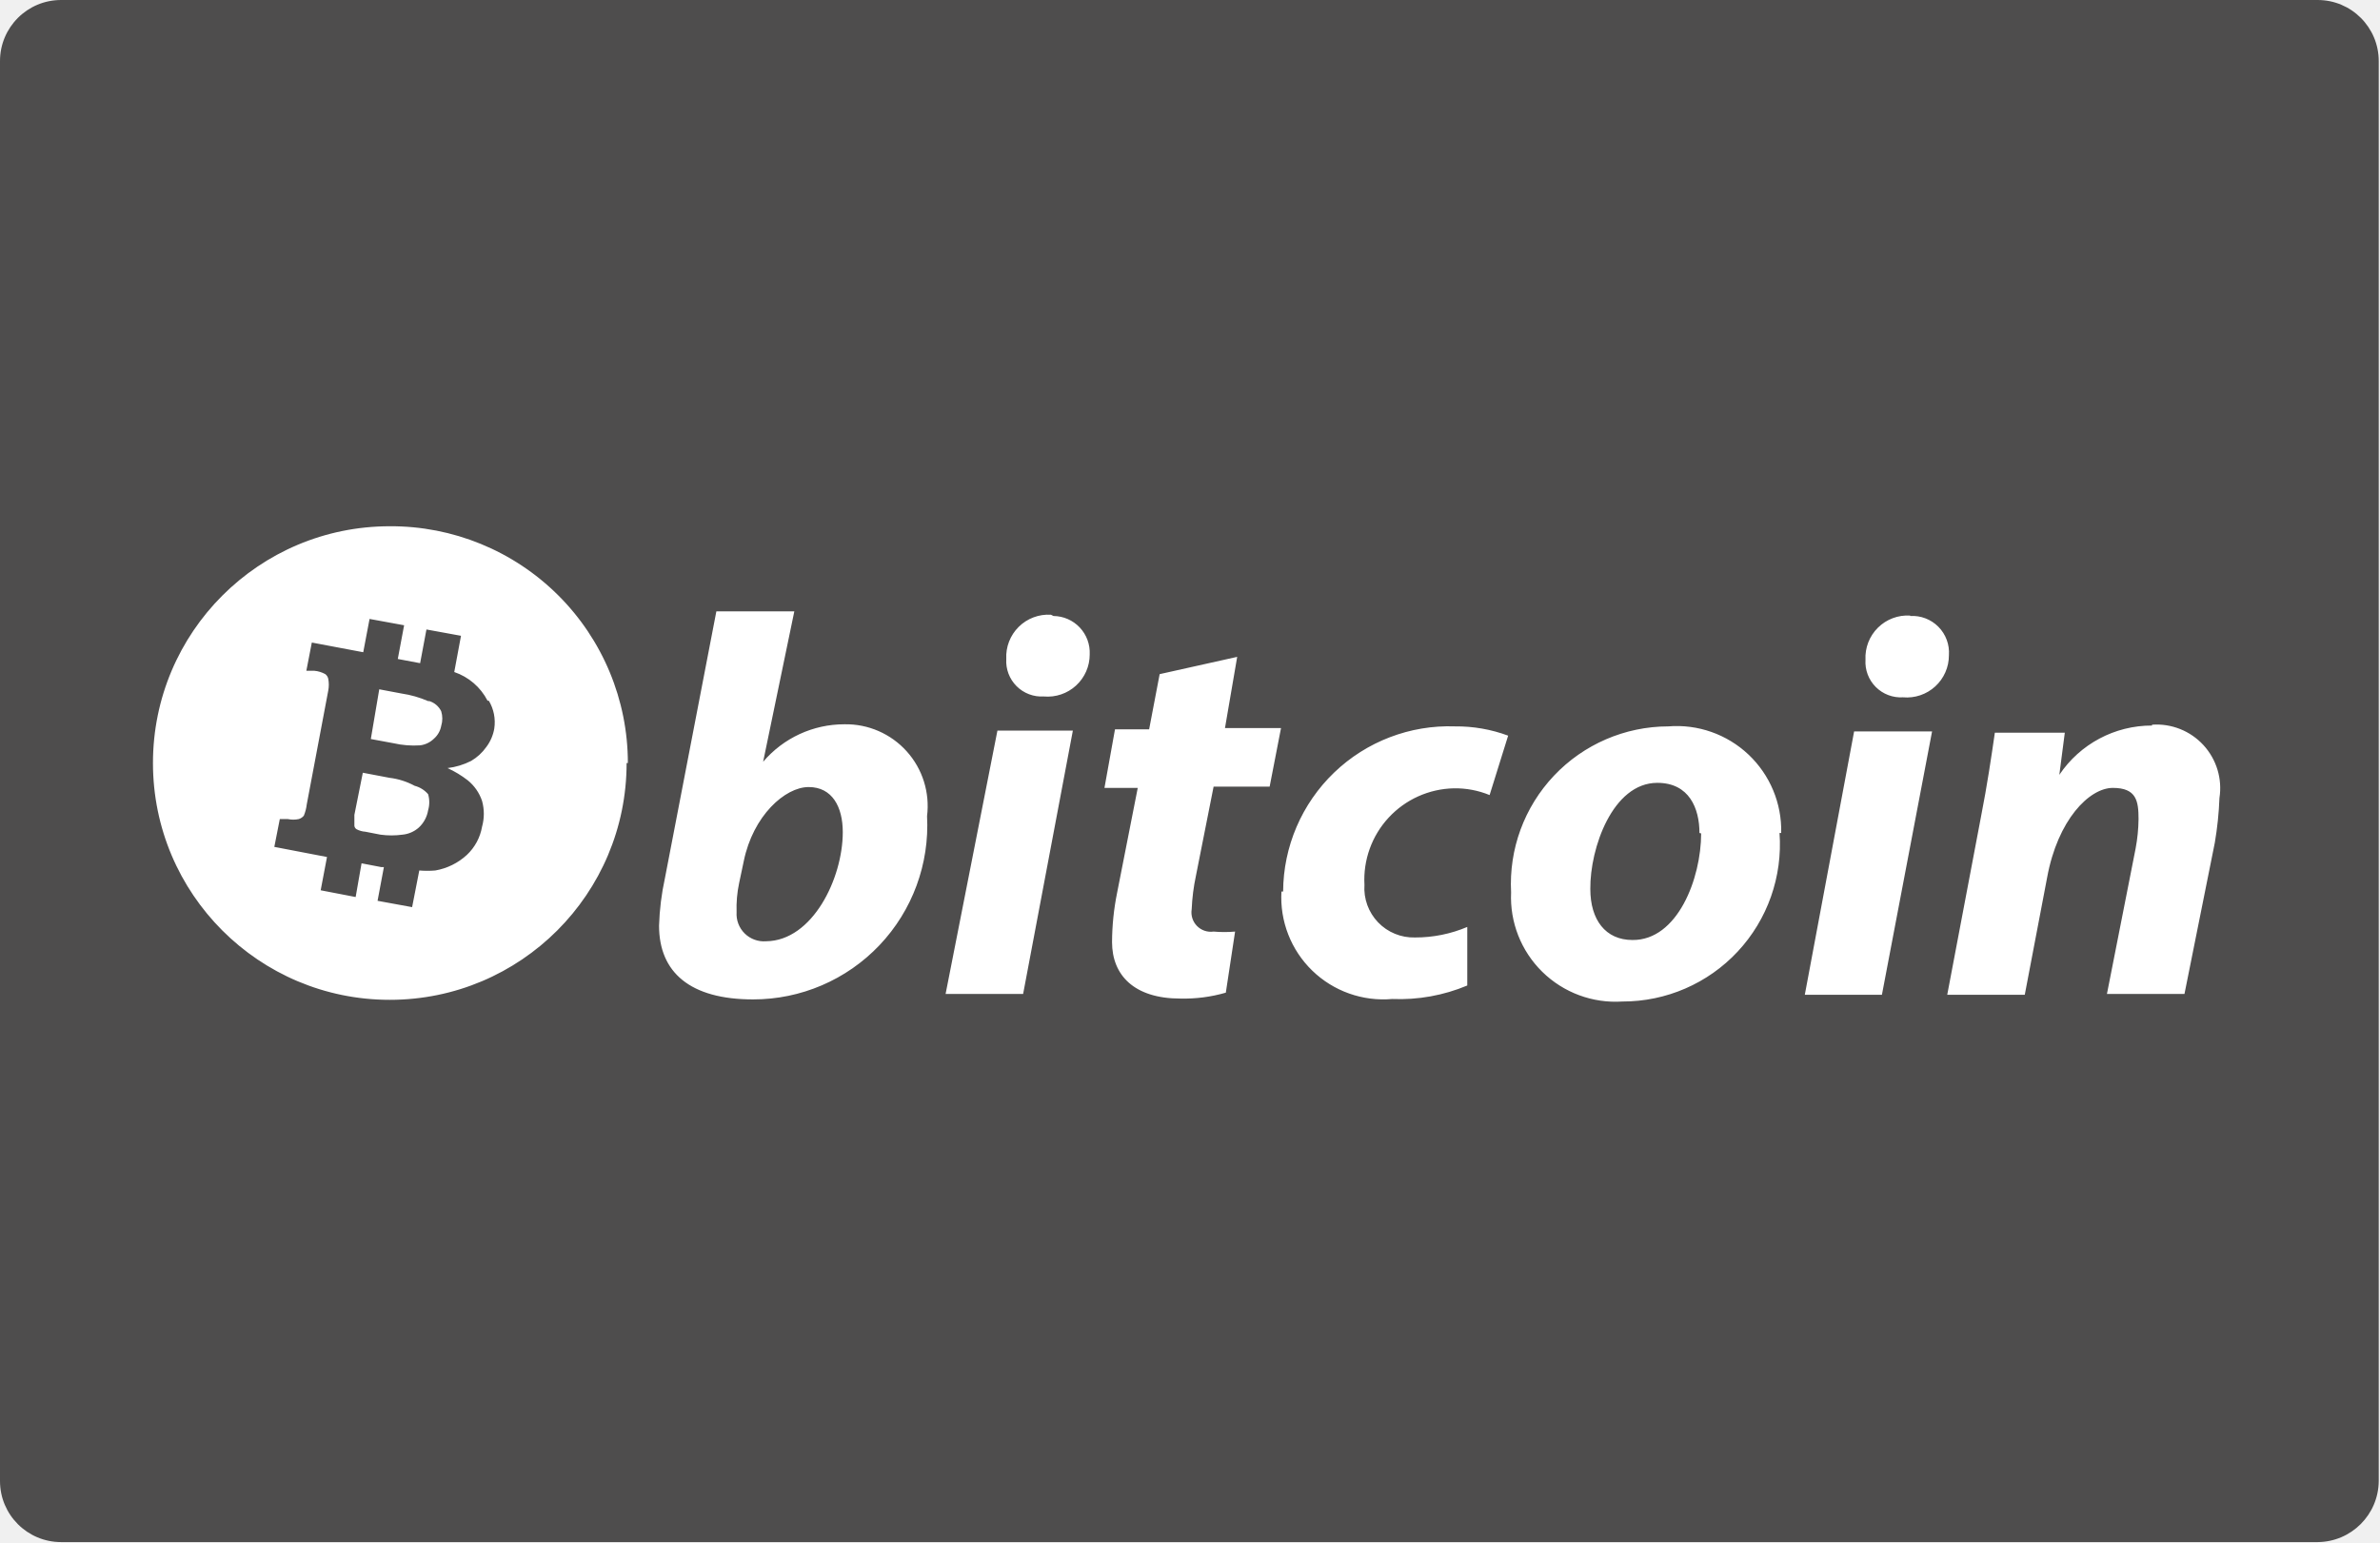
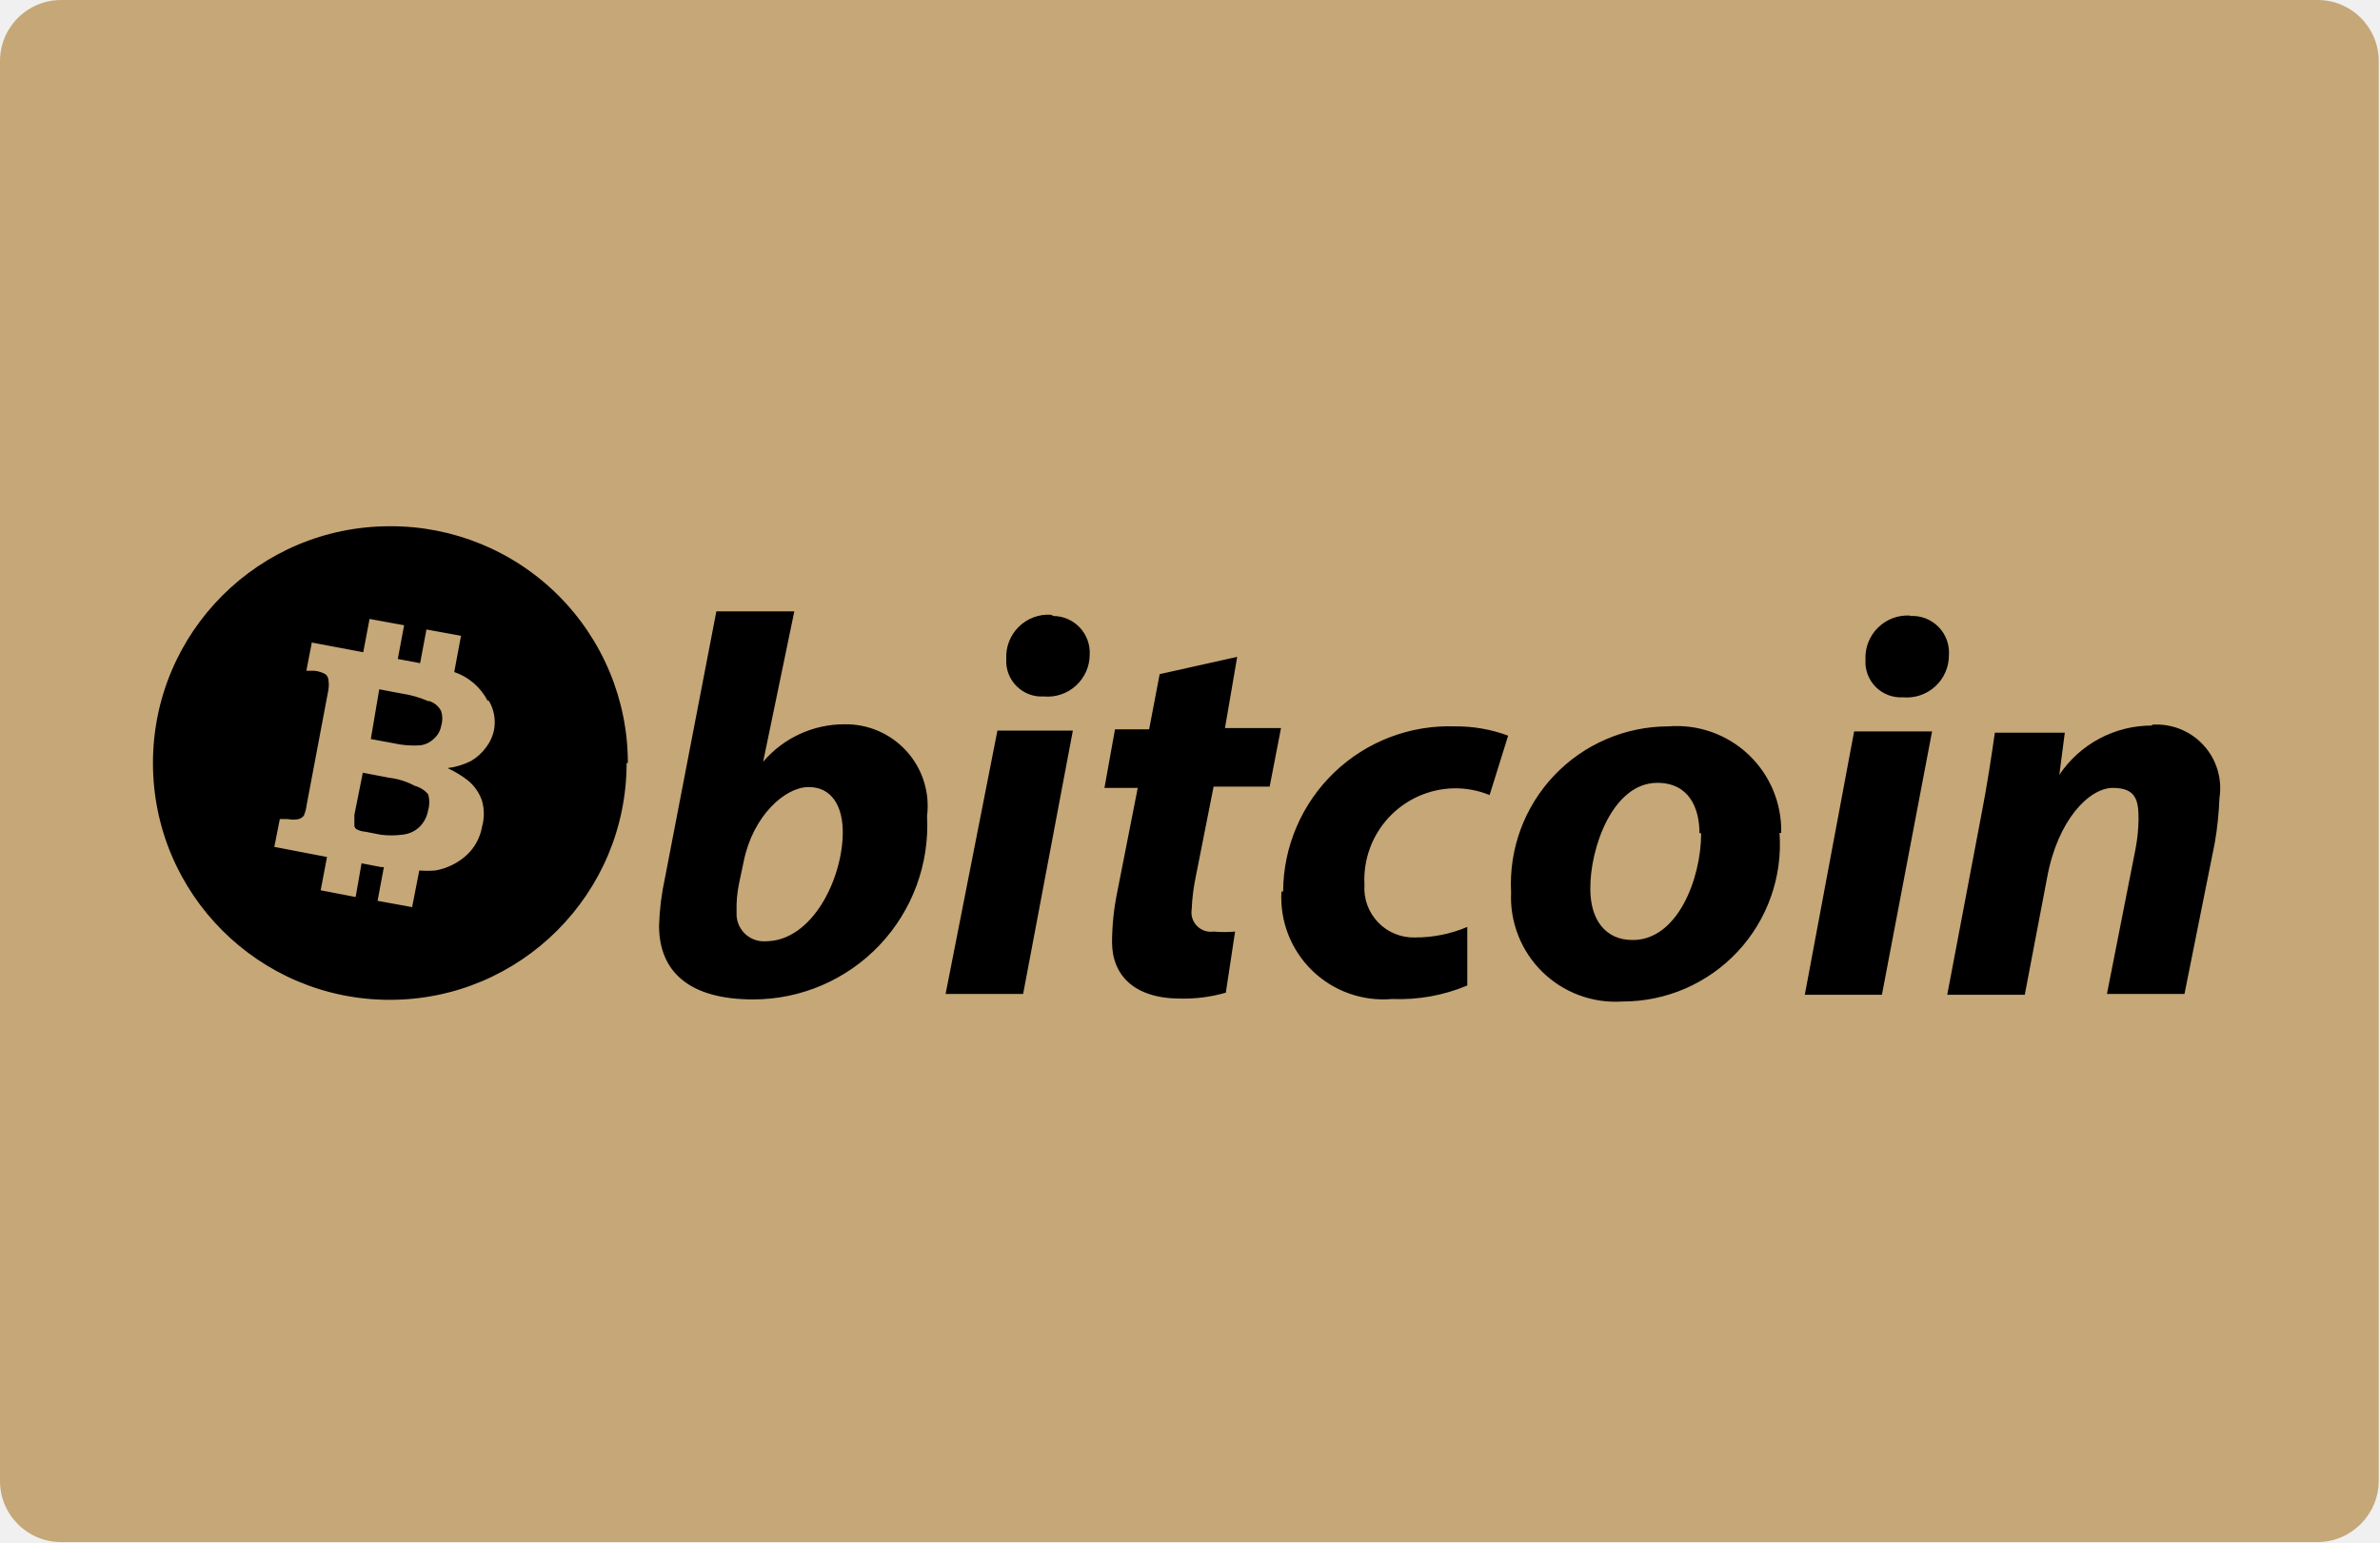
<svg xmlns="http://www.w3.org/2000/svg" viewBox="0 0 56.48 36.6">
  <defs>
-     <style>.cls-1{fill:#4e4d4d;}.cls-2{fill:#fff;}</style>
+     <style>.cls-1{fill:#c6a777;}</style>
  </defs>
  <g id="Layer_2" data-name="Layer 2">
    <g id="Layer_1-2" data-name="Layer 1">
      <path class="cls-1" d="M1.45,0H55a1.45,1.45,0,0,1,1.45,1.45V35.15A1.46,1.46,0,0,1,55,36.6H1.45A1.45,1.45,0,0,1,0,35.15V1.45A1.45,1.45,0,0,1,1.45,0Z" />
-       <path class="cls-2" d="M10.16,18.85a.68.68,0,0,1,0,.38.72.72,0,0,1-.22.41.68.68,0,0,1-.39.17,1.92,1.92,0,0,1-.52,0l-.36-.07a.52.52,0,0,1-.21-.06.11.11,0,0,1-.05-.08s0-.11,0-.26l.2-1,.63.12a1.68,1.68,0,0,1,.6.19A.63.63,0,0,1,10.16,18.85Zm0-2.21a2.49,2.49,0,0,0-.63-.18L9,16.36,8.8,17.54l.54.1a2.17,2.17,0,0,0,.63.05.57.57,0,0,0,.33-.16.53.53,0,0,0,.17-.3.59.59,0,0,0,0-.35A.47.47,0,0,0,10.19,16.64Zm4.71,1.47a5.62,5.62,0,1,1-5.62-5.62A5.62,5.62,0,0,1,14.9,18.11Zm-3.3-1.48a1.39,1.39,0,0,0-.79-.68l.16-.86-.82-.15-.15.8-.53-.1.15-.8-.82-.15-.15.79L7.4,15.25l-.13.67.19,0a.66.66,0,0,1,.26.08.19.19,0,0,1,.07.11.75.75,0,0,1,0,.28l-.51,2.7a1,1,0,0,1-.07.27.25.25,0,0,1-.12.08.63.63,0,0,1-.26,0l-.19,0-.13.66,1.25.24-.15.79.83.16.14-.8.47.09h.06l-.15.8.82.15.17-.87a2.25,2.25,0,0,0,.38,0,1.48,1.48,0,0,0,.75-.37,1.2,1.2,0,0,0,.36-.67,1.14,1.14,0,0,0,0-.61,1.06,1.06,0,0,0-.34-.49,2.4,2.4,0,0,0-.48-.29,1.68,1.68,0,0,0,.56-.17,1.15,1.15,0,0,0,.36-.33,1,1,0,0,0,.19-.44A1,1,0,0,0,11.6,16.63ZM22,19.37a4.13,4.13,0,0,1-4.13,4.35c-1.49,0-2.23-.64-2.23-1.75a6.13,6.13,0,0,1,.14-1.13L17,14.51h1.85l-.74,3.57h0a2.53,2.53,0,0,1,1.93-.89A1.94,1.94,0,0,1,22,19.37ZM20,19.75c0-.6-.25-1.07-.81-1.07s-1.32.68-1.54,1.76l-.11.52a2.86,2.86,0,0,0-.06.69.65.65,0,0,0,.7.69C19.28,22.33,20,20.85,20,19.75Zm2.44,3.84h1.84l1.18-6.25H23.67Zm2.5-9a1,1,0,0,0-1.06,1.05.84.84,0,0,0,.89.89,1,1,0,0,0,1.09-1A.87.87,0,0,0,25,14.62Zm4.42,1L27.52,16l-.25,1.31h-.81l-.25,1.39H27l-.49,2.49a6,6,0,0,0-.12,1.17c0,.78.52,1.34,1.62,1.34a3.58,3.58,0,0,0,1.08-.14l.22-1.45a2.85,2.85,0,0,1-.51,0,.46.46,0,0,1-.52-.53,4.74,4.74,0,0,1,.1-.79l.42-2.12h1.33l.27-1.39H29.07Zm1.05,5.57a2.42,2.42,0,0,0,2.63,2.55,4.16,4.16,0,0,0,1.78-.32V22a3.15,3.15,0,0,1-1.24.25A1.17,1.17,0,0,1,32.38,21a2.17,2.17,0,0,1,2.12-2.29,2.14,2.14,0,0,1,.85.16l.44-1.41a3.52,3.52,0,0,0-1.26-.22A3.94,3.94,0,0,0,30.45,21.16Zm11.82-1.39a3.73,3.73,0,0,1-3.73,4,2.48,2.48,0,0,1-2.64-2.59,3.74,3.74,0,0,1,3.73-3.94A2.48,2.48,0,0,1,42.27,19.77Zm-1.9,0c0-.58-.24-1.19-1-1.19-1.06,0-1.6,1.55-1.59,2.52,0,.73.36,1.21,1,1.21C39.81,22.32,40.37,20.85,40.37,19.78Zm5-5.16a1,1,0,0,0-1.06,1.05.84.84,0,0,0,.89.89,1,1,0,0,0,1.09-1A.87.87,0,0,0,45.33,14.62Zm-2.5,9h1.83l1.19-6.25H44Zm8.24-6.39a2.64,2.64,0,0,0-2.2,1.17h0l.13-1H47.34c-.08.55-.18,1.24-.33,2l-.8,4.22h1.84l.53-2.78c.25-1.37,1-2.13,1.56-2.13s.61.31.61.74a4,4,0,0,1-.07.7L50,23.59h1.84L52.56,20a8.12,8.12,0,0,0,.11-1.06A1.51,1.51,0,0,0,51.07,17.2Z" />
+       <path d="M10.16,18.85a.68.68,0,0,1,0,.38.72.72,0,0,1-.22.41.68.68,0,0,1-.39.17,1.92,1.92,0,0,1-.52,0l-.36-.07a.52.52,0,0,1-.21-.06.11.11,0,0,1-.05-.08s0-.11,0-.26l.2-1,.63.12a1.68,1.68,0,0,1,.6.19A.63.63,0,0,1,10.16,18.85Zm0-2.21a2.49,2.49,0,0,0-.63-.18L9,16.36,8.8,17.54l.54.1a2.17,2.17,0,0,0,.63.05.57.57,0,0,0,.33-.16.53.53,0,0,0,.17-.3.59.59,0,0,0,0-.35A.47.47,0,0,0,10.19,16.64Zm4.71,1.47a5.62,5.62,0,1,1-5.62-5.62A5.62,5.62,0,0,1,14.9,18.11Zm-3.3-1.48a1.39,1.39,0,0,0-.79-.68l.16-.86-.82-.15-.15.8-.53-.1.15-.8-.82-.15-.15.79L7.4,15.25l-.13.67.19,0a.66.66,0,0,1,.26.08.19.19,0,0,1,.07.11.75.75,0,0,1,0,.28l-.51,2.7a1,1,0,0,1-.07.27.25.25,0,0,1-.12.08.63.63,0,0,1-.26,0l-.19,0-.13.66,1.25.24-.15.79.83.16.14-.8.47.09h.06l-.15.8.82.15.17-.87a2.25,2.25,0,0,0,.38,0,1.48,1.48,0,0,0,.75-.37,1.2,1.2,0,0,0,.36-.67,1.14,1.14,0,0,0,0-.61,1.06,1.06,0,0,0-.34-.49,2.4,2.4,0,0,0-.48-.29,1.68,1.68,0,0,0,.56-.17,1.15,1.15,0,0,0,.36-.33,1,1,0,0,0,.19-.44A1,1,0,0,0,11.6,16.63ZM22,19.37a4.13,4.13,0,0,1-4.13,4.35c-1.49,0-2.23-.64-2.23-1.75a6.13,6.13,0,0,1,.14-1.13L17,14.51h1.85l-.74,3.57h0a2.53,2.53,0,0,1,1.93-.89A1.94,1.94,0,0,1,22,19.37ZM20,19.75c0-.6-.25-1.07-.81-1.07s-1.32.68-1.54,1.76l-.11.52a2.86,2.86,0,0,0-.06.69.65.65,0,0,0,.7.69C19.28,22.33,20,20.85,20,19.75Zm2.44,3.84h1.84l1.18-6.25H23.67Zm2.5-9a1,1,0,0,0-1.06,1.05.84.84,0,0,0,.89.89,1,1,0,0,0,1.09-1A.87.87,0,0,0,25,14.62Zm4.42,1L27.52,16l-.25,1.31h-.81l-.25,1.39H27l-.49,2.49a6,6,0,0,0-.12,1.17c0,.78.52,1.34,1.62,1.34a3.58,3.58,0,0,0,1.08-.14l.22-1.45a2.85,2.85,0,0,1-.51,0,.46.46,0,0,1-.52-.53,4.74,4.74,0,0,1,.1-.79l.42-2.12h1.33l.27-1.39H29.07Zm1.05,5.57a2.42,2.42,0,0,0,2.63,2.55,4.16,4.16,0,0,0,1.78-.32V22a3.15,3.15,0,0,1-1.24.25A1.17,1.17,0,0,1,32.38,21a2.17,2.17,0,0,1,2.12-2.29,2.14,2.14,0,0,1,.85.16l.44-1.41a3.52,3.52,0,0,0-1.26-.22A3.94,3.94,0,0,0,30.45,21.16Zm11.82-1.39a3.73,3.73,0,0,1-3.73,4,2.48,2.48,0,0,1-2.64-2.59,3.74,3.74,0,0,1,3.73-3.94A2.48,2.48,0,0,1,42.27,19.77Zm-1.9,0c0-.58-.24-1.19-1-1.19-1.06,0-1.6,1.55-1.59,2.52,0,.73.36,1.21,1,1.21C39.81,22.32,40.37,20.85,40.37,19.78Zm5-5.16a1,1,0,0,0-1.06,1.05.84.84,0,0,0,.89.89,1,1,0,0,0,1.09-1A.87.87,0,0,0,45.33,14.62Zm-2.5,9h1.83l1.19-6.25H44Zm8.24-6.39a2.64,2.64,0,0,0-2.2,1.17h0l.13-1H47.34c-.08.55-.18,1.24-.33,2l-.8,4.22h1.84l.53-2.78c.25-1.37,1-2.13,1.56-2.13s.61.31.61.74a4,4,0,0,1-.07.7L50,23.59h1.84L52.56,20a8.12,8.12,0,0,0,.11-1.06A1.51,1.51,0,0,0,51.07,17.2Z" />
    </g>
  </g>
</svg>
